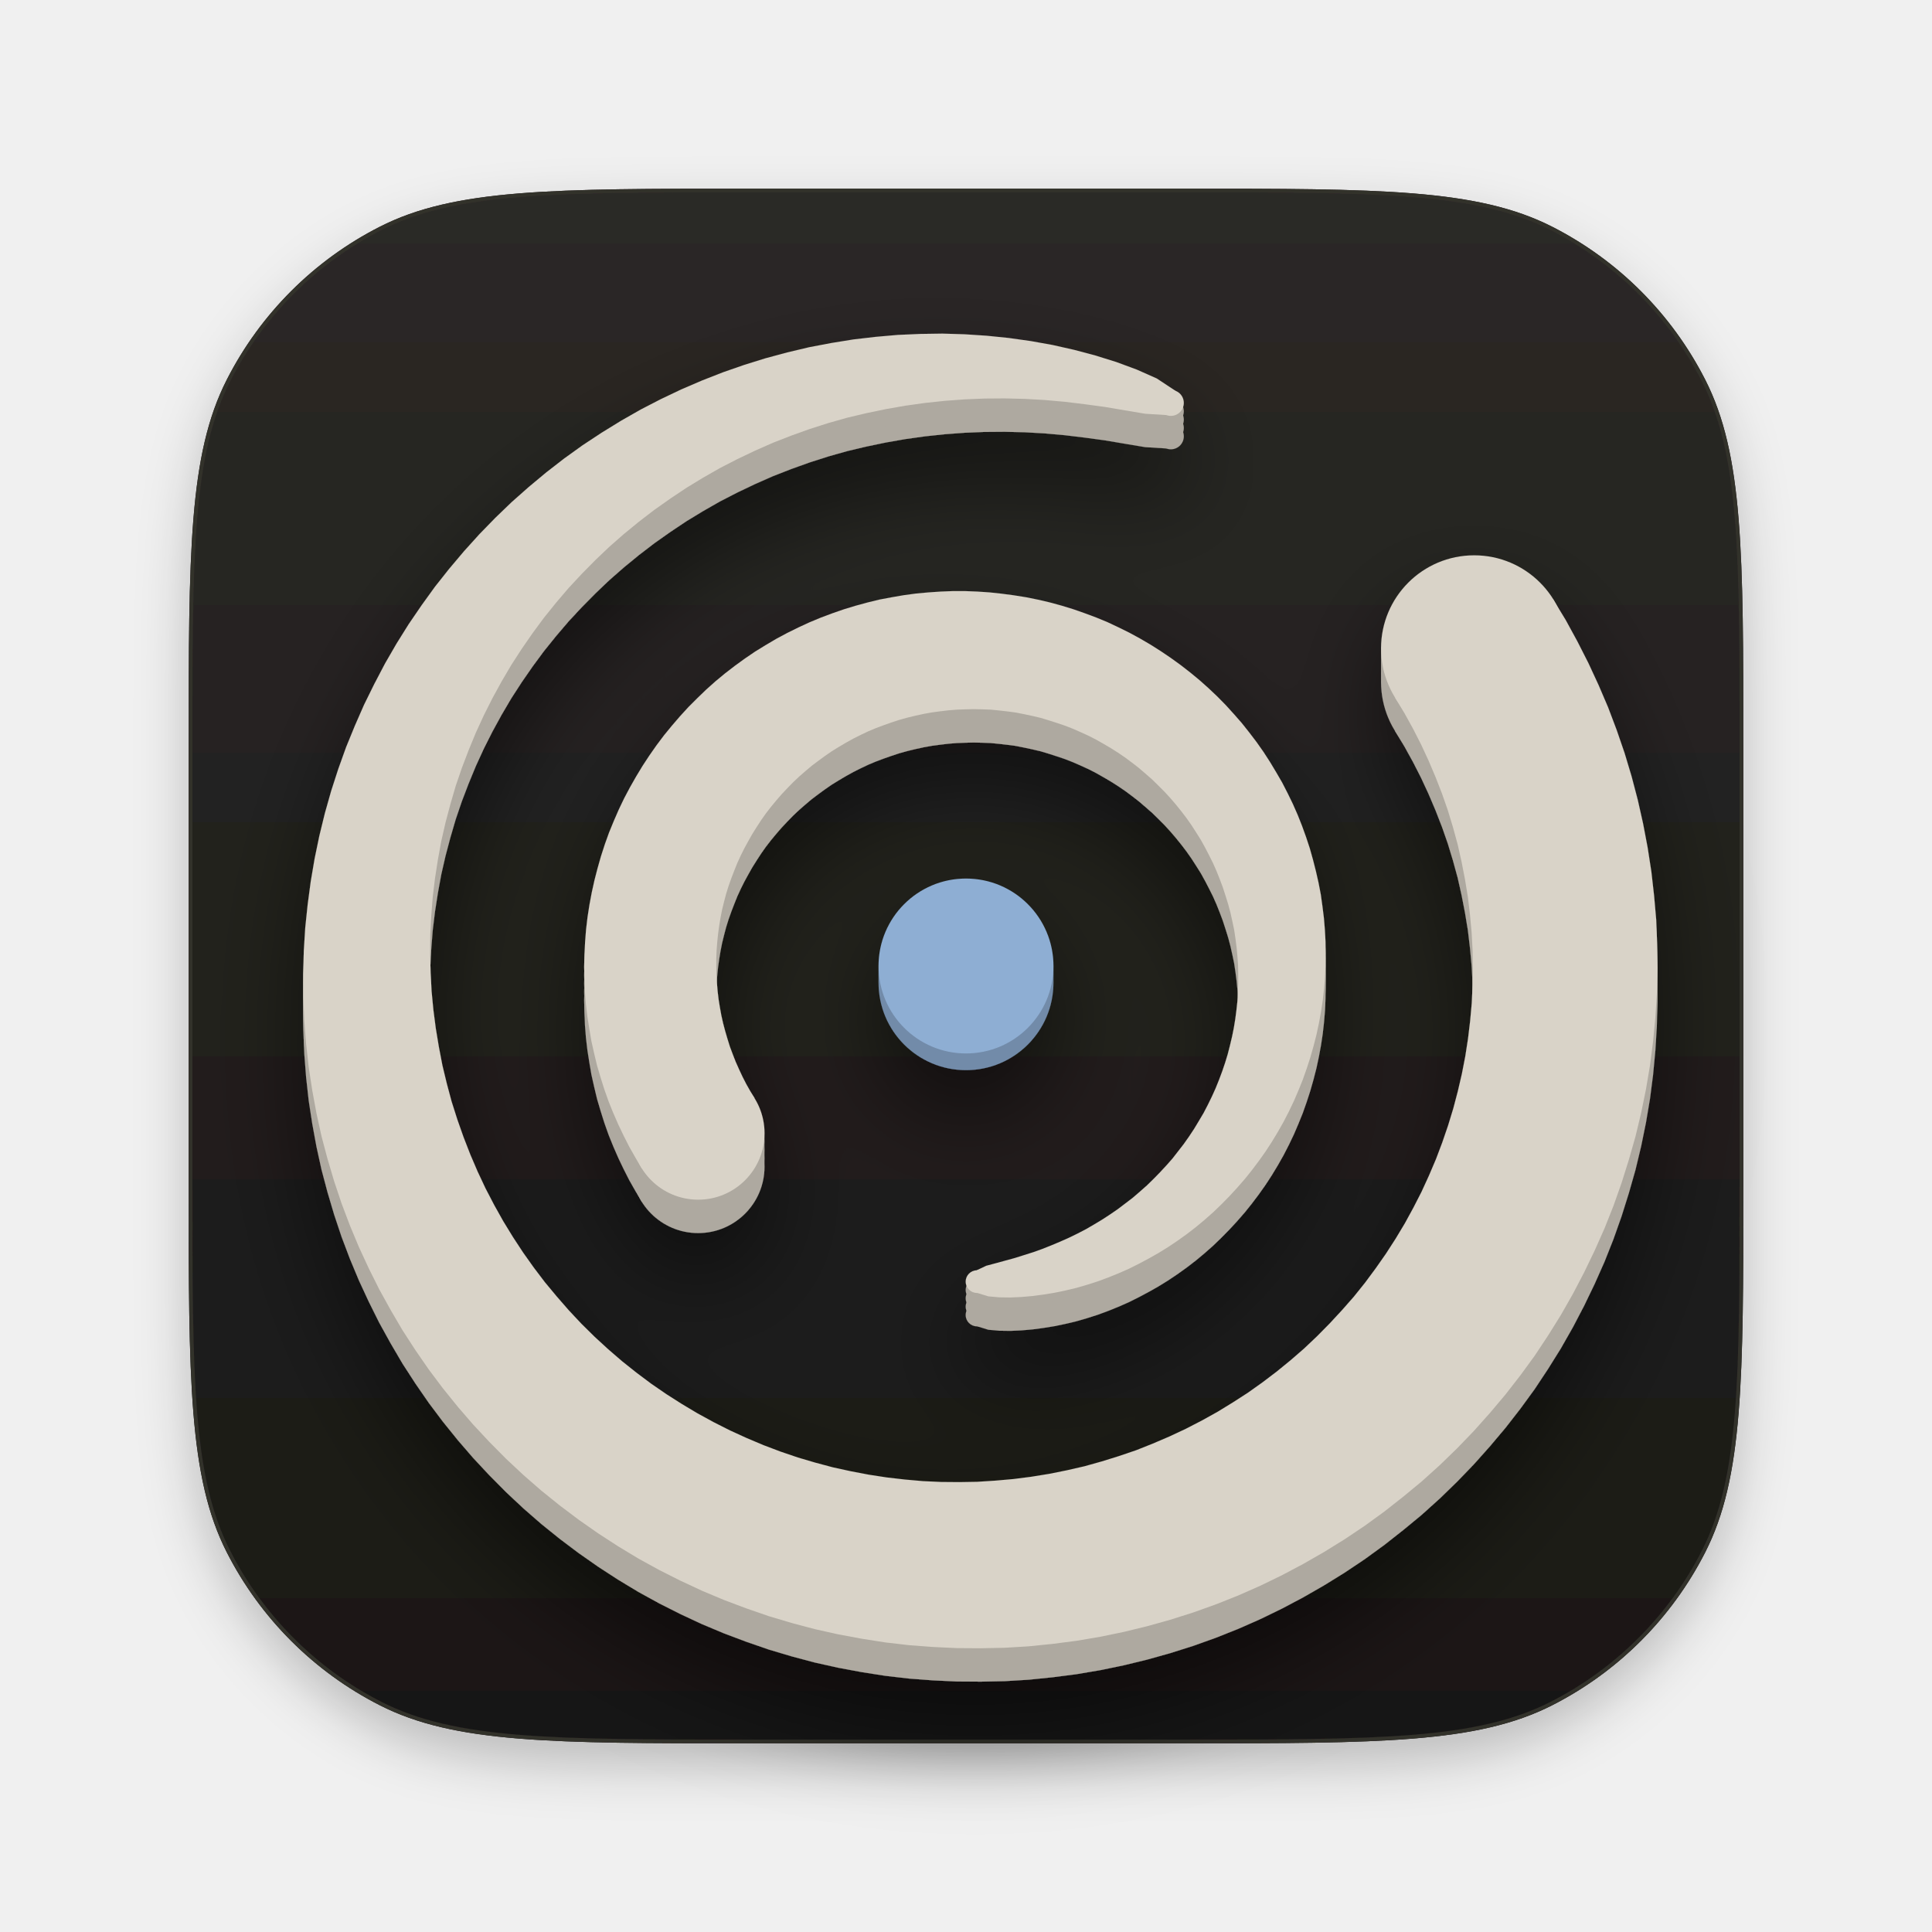
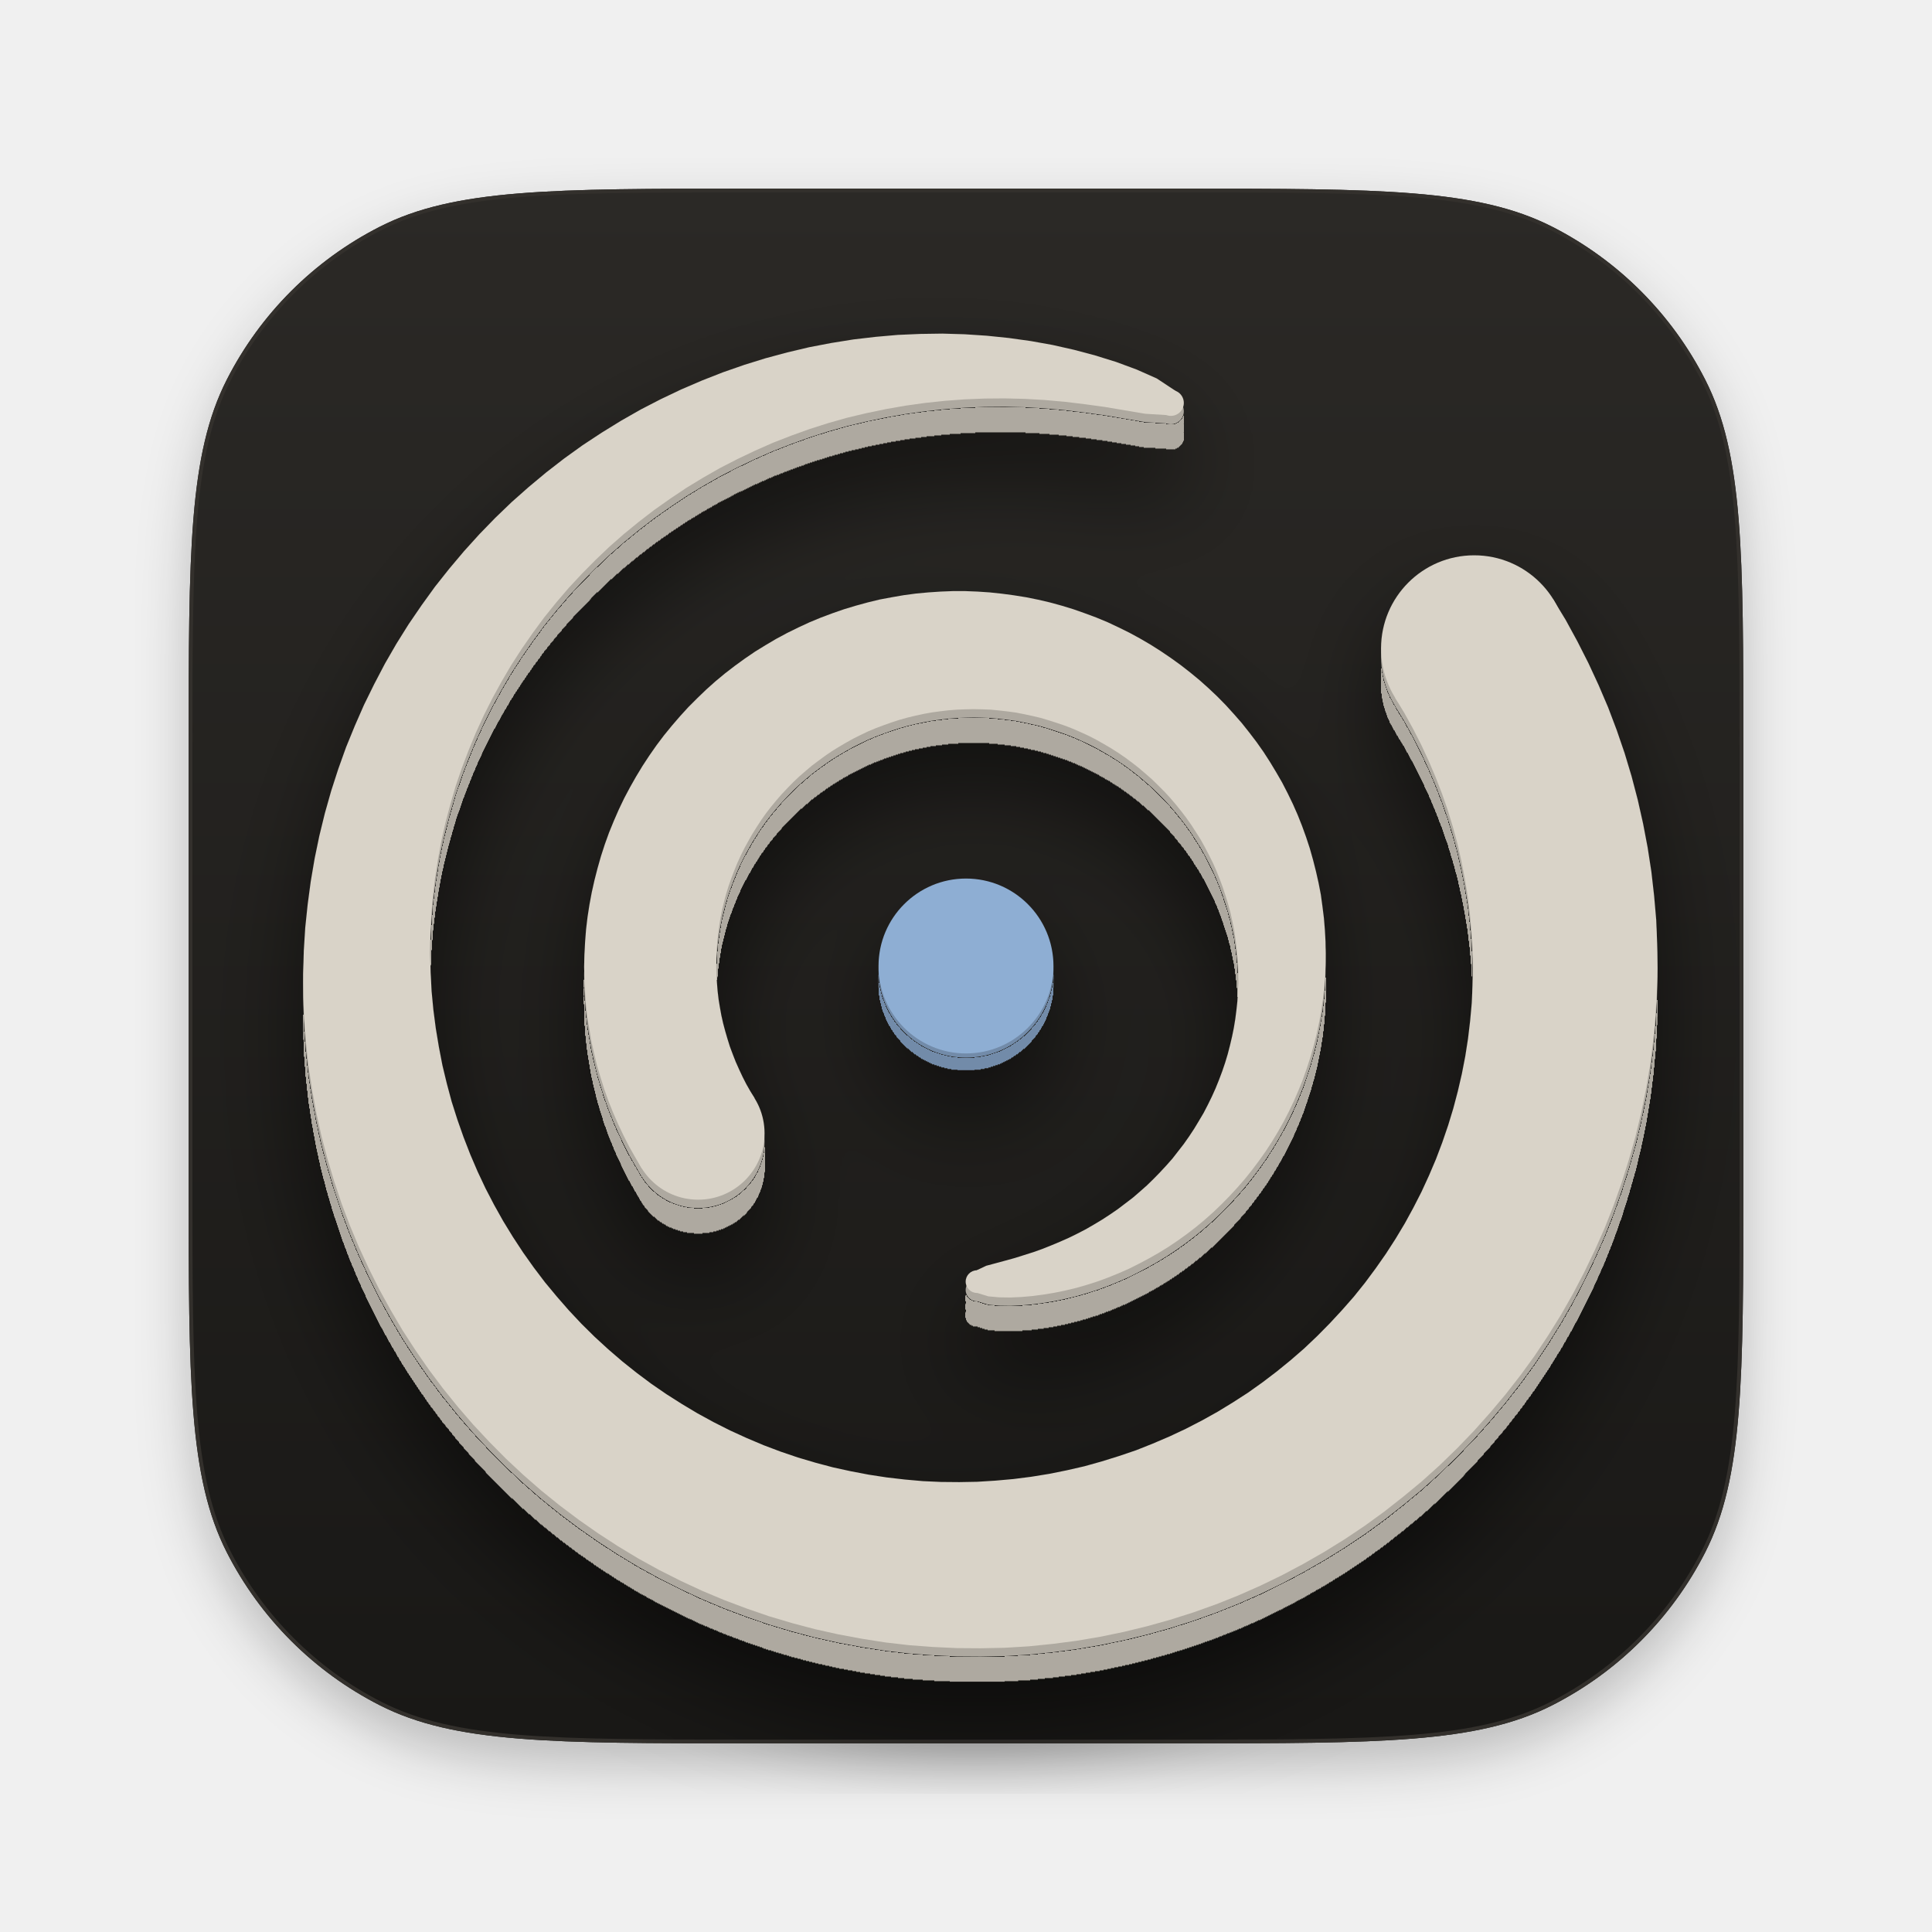
- <svg xmlns="http://www.w3.org/2000/svg" width="1024" height="1024" viewBox="0 0 1024 1024">
+ <svg xmlns="http://www.w3.org/2000/svg" xmlns:xlink="http://www.w3.org/1999/xlink" width="1024" height="1024" viewBox="0 0 1024 1024" fill="none">
+   <g clip-path="url(#clip0_9_2023)">
+     <g filter="url(#filter0_d_9_2023)">
+       <use xlink:href="#stroke0_9_2023" fill="url(#paint0_linear_9_2023)" />
+       <mask id="stroke1_9_2023" fill="white">
+         <use xlink:href="#stroke0_9_2023" />
+       </mask>
+       <path d="M396.64 924H627.36C731.194 924 783.111 924 822.77 903.793C857.655 886.018 886.018 857.655 903.793 822.77C924 783.111 924 731.194 924 627.36V396.64C924 292.806 924 240.889 903.793 201.23C886.018 166.345 857.655 137.982 822.77 120.207C783.111 100 731.194 100 627.36 100H396.64C292.806 100 240.889 100 201.23 120.207C166.345 137.982 137.982 166.345 120.207 201.23C100 240.889 100 292.806 100 396.64V627.36C100 731.194 100 783.111 120.207 822.77C137.982 857.655 166.345 886.018 201.23 903.793C240.889 924 292.806 924 396.64 924Z" stroke-width="4" stroke="#33302C" mask="url(#stroke1_9_2023)" />
+     </g>
+     <g filter="url(#filter1_d_9_2023)">
+       <g filter="url(#filter2_ddd_9_2023)">
+         <path d="M823.146 322.013L829.841 333L836.021 344.33L841.857 355.832L847.265 367.505L852.329 379.35L856.878 391.367L861.084 403.641L864.775 415.915L868.037 428.361L870.869 440.978L873.272 453.596L875.247 466.385L876.706 479.174L877.822 491.963L878.337 504.838L878.508 517.713L878.165 530.588L877.392 543.463L876.191 556.252L874.56 568.956L872.414 581.659L869.839 594.277L866.835 606.808L863.316 619.168L859.453 631.442L855.162 643.545L850.441 655.476L845.205 667.235L839.626 678.822L833.703 690.152L827.352 701.311L820.571 712.212L813.447 722.941L805.893 733.326L797.997 743.455L789.757 753.24L781.259 762.767L772.332 772.037L763.148 780.964L753.621 789.547L743.75 797.701L733.707 805.598L723.322 813.151L712.678 820.276L701.863 826.971L690.791 833.322L679.461 839.331L667.959 844.91L656.286 850.06L644.441 854.781L632.424 859.072L620.236 862.935L607.962 866.368L595.602 869.372L583.156 871.947L570.538 874.093L557.921 875.724L545.303 877.012L532.6 877.784L519.897 878.042L507.193 877.956L494.49 877.355L481.872 876.411L469.255 874.951L456.723 872.977L444.277 870.66L431.917 867.913L419.643 864.651L407.541 861.047L395.61 856.927L383.765 852.463L372.092 847.571L360.676 842.249L349.432 836.584L338.359 830.49L327.544 823.967L316.987 817.1L306.687 809.89L296.644 802.337L286.859 794.44L277.417 786.2L268.233 777.617L259.392 768.69L250.809 759.506L242.655 750.064L234.758 740.279L227.291 730.322L220.167 720.022L213.386 709.551L207.034 698.736L201.026 687.835L195.447 676.677L190.211 665.347L185.404 653.845L181.027 642.257L177.078 630.412L173.559 618.567L170.383 606.551L167.722 594.448L165.491 582.26L163.602 569.986L162.229 557.626L161.285 545.352L160.77 532.992L160.684 520.632L161.027 508.272L161.8 495.997L163.087 483.723L164.718 471.535L166.778 459.432L169.267 447.416L172.186 435.485L175.533 423.64L179.31 411.967L183.43 400.465L188.065 389.135L192.957 377.977L198.365 366.99L204.03 356.175L210.124 345.617L216.562 335.317L223.428 325.275L230.552 315.404L238.106 305.877L245.917 296.607L254.071 287.594L262.482 278.925L271.237 270.513L280.25 262.531L289.52 254.806L299.047 247.424L308.832 240.386L318.875 233.777L329.175 227.425L339.561 221.502L350.204 216.009L361.019 210.859L372.006 206.138L383.164 201.761L394.494 197.812L405.824 194.293L417.326 191.203L428.913 188.457L440.587 186.225L452.346 184.337L464.105 182.963L475.864 181.933L487.709 181.418L499.468 181.247L511.227 181.59L522.987 182.362L534.66 183.564L546.333 185.195L557.835 187.255L569.251 189.83L580.495 192.834L591.567 196.267L602.468 200.302L613.112 205.022L622.982 211.546L618.262 224.421L607.017 223.734L596.288 221.932L585.645 220.129L575.002 218.67L564.358 217.382L553.715 216.438L543.157 215.837L532.514 215.58L521.871 215.666L511.313 216.095L500.842 216.867L490.37 217.983L479.898 219.442L469.598 221.245L459.298 223.391L449.17 225.794L439.127 228.627L429.171 231.802L419.386 235.322L409.687 239.098L400.159 243.304L390.803 247.767L381.619 252.488L372.607 257.638L363.852 262.96L355.268 268.711L346.857 274.633L338.702 280.899L330.72 287.422L322.995 294.203L315.613 301.242L308.403 308.537L301.451 316.005L294.842 323.73L288.404 331.712L282.396 339.867L276.559 348.278L271.066 356.776L265.916 365.531L261.023 374.457L256.474 383.47L252.268 392.654L248.406 402.01L244.801 411.452L241.539 420.979L238.707 430.678L236.132 440.377L233.9 450.162L232.097 460.033L230.552 469.99L229.351 479.947L228.578 489.903L228.063 499.86L227.977 509.817L228.235 519.859L228.75 529.816L229.694 539.687L230.982 549.557L232.612 559.342L234.501 569.127L236.818 578.741L239.393 588.354L242.397 597.796L245.659 607.066L249.264 616.336L253.127 625.348L257.332 634.275L261.882 643.03L266.688 651.613L271.838 660.025L277.246 668.265L282.911 676.247L288.833 684.058L295.099 691.612L301.537 698.993L308.232 706.117L315.184 712.984L322.394 719.593L329.776 725.945L337.415 732.039L345.226 737.876L353.208 743.369L361.448 748.605L369.774 753.583L378.272 758.218L386.941 762.596L395.782 766.63L404.708 770.407L413.807 773.84L422.905 776.93L432.175 779.677L441.531 782.166L450.972 784.226L460.414 786.028L469.942 787.487L479.555 788.603L489.168 789.462L498.782 789.891L508.395 789.977L517.922 789.805L527.536 789.204L537.149 788.346L546.591 787.144L556.118 785.599L565.474 783.711L574.83 781.565L584.014 778.99L593.112 776.157L602.211 773.067L611.052 769.548L619.892 765.772L628.476 761.737L636.973 757.36L645.299 752.725L653.453 747.747L661.436 742.596L669.161 737.103L676.714 731.352L684.096 725.344L691.306 719.078L698.172 712.555L704.867 705.774L711.305 698.822L717.571 691.697L723.493 684.316L729.158 676.677L734.566 668.952L739.716 660.969L744.608 652.815L749.157 644.489L753.449 636.077L757.397 627.494L761.088 618.825L764.436 609.984L767.526 600.972L770.272 591.959L772.676 582.861L774.822 573.591L776.624 564.321L778.083 554.965L779.199 545.609L780.057 536.253L780.487 526.812L780.658 517.37L780.487 507.928L779.972 498.487L779.113 489.131L777.997 479.775L776.452 470.419L774.65 461.149L772.59 451.965L770.101 442.867L767.354 433.854L764.264 425.013L760.831 416.172L757.14 407.503L753.192 399.006L748.9 390.594L744.351 382.354L739.458 374.286L823.146 322.013Z" fill="#AEA9A0" />
+         <path d="M781.345 397.461C808.603 397.461 830.699 375.364 830.699 348.107C830.699 320.849 808.603 298.752 781.345 298.752C754.087 298.752 731.991 320.849 731.991 348.107C731.991 375.364 754.087 397.461 781.345 397.461Z" fill="#AEA9A0" />
+         <path d="M620.579 224.85C624.372 224.85 627.446 221.775 627.446 217.983C627.446 214.191 624.372 211.116 620.579 211.116C616.787 211.116 613.713 214.191 613.713 217.983C613.713 221.775 616.787 224.85 620.579 224.85Z" fill="#AEA9A0" />
+         <path d="M340.248 623.803L336.814 618.052L333.552 612.301L330.548 606.379L327.716 600.456L325.055 594.362L322.566 588.182L320.334 581.916L318.36 575.651L316.472 569.299L314.927 562.861L313.467 556.338L312.352 549.815L311.322 543.291L310.549 536.682L310.034 530.073L309.777 523.464L309.605 516.855L309.777 510.246L310.12 503.636L310.635 497.027L311.408 490.504L312.438 483.895L313.639 477.457L315.098 470.934L316.729 464.582L318.532 458.231L320.592 451.879L322.823 445.699L325.312 439.605L327.973 433.511L330.806 427.588L333.896 421.751L337.158 416.001L340.591 410.336L344.196 404.842L347.972 399.435L351.921 394.199L356.127 389.049L360.418 384.071L364.882 379.178L369.517 374.543L374.238 369.994L379.13 365.616L384.194 361.411L389.43 357.376L394.752 353.514L400.159 349.823L405.738 346.39L411.403 343.042L417.154 339.952L423.077 337.034L428.999 334.287L435.008 331.798L441.188 329.481L447.368 327.335L453.633 325.446L459.899 323.73L466.251 322.185L472.688 320.983L479.126 319.867L485.563 319.009L492.087 318.408L498.524 317.979L505.047 317.721H511.571L518.094 317.979L524.532 318.408L530.969 319.095L537.407 319.953L543.844 320.983L550.196 322.271L556.462 323.73L562.728 325.446L568.908 327.335L575.002 329.481L581.01 331.712L587.018 334.201L592.855 336.948L598.606 339.781L604.271 342.871L609.85 346.132L615.258 349.566L620.579 353.171L625.815 356.947L630.879 360.896L635.772 364.93L640.578 369.221L645.213 373.599L649.677 378.148L653.968 382.869L658.174 387.676L662.122 392.654L665.985 397.718L669.676 402.954L673.109 408.276L676.371 413.683L679.547 419.176L682.465 424.841L685.212 430.506L687.787 436.343L690.104 442.18L692.25 448.102L694.224 454.111L695.941 460.205L697.486 466.299L698.859 472.393L700.061 478.573L700.919 484.839L701.692 491.019L702.207 497.285L702.55 503.551L702.636 509.731L702.55 515.996L702.292 522.262L701.778 528.442L701.091 534.622L700.147 540.802L699.031 546.896L697.743 552.905L696.198 558.913L694.482 564.921L692.593 570.758L690.533 576.595L688.216 582.346L685.812 587.925L683.152 593.504L680.319 598.997L677.315 604.319L674.139 609.555L670.792 614.705L667.272 619.683L663.582 624.576L659.805 629.296L655.771 633.931L651.651 638.395L647.445 642.686L643.068 646.892L638.518 650.926L633.883 654.789L629.077 658.48L624.184 661.999L619.206 665.346L614.056 668.522L608.906 671.441L603.584 674.273L598.263 676.934L592.769 679.337L587.276 681.569L581.697 683.629L576.032 685.431L570.367 687.062L564.616 688.436L558.779 689.637L553.028 690.581L547.192 691.354L541.355 691.869L535.518 692.126L529.682 692.041L523.845 691.526L518.008 689.723L517.665 677.706L522.729 675.303L527.879 673.93L532.943 672.556L537.922 671.183L547.707 668.093L552.513 666.376L557.234 664.488L561.955 662.514L566.59 660.454L571.139 658.222L575.603 655.905L579.894 653.416L584.186 650.841L588.392 648.094L592.512 645.261L600.408 639.253L604.185 635.991L607.876 632.73L611.395 629.296L614.828 625.777L618.176 622.172L621.438 618.481L627.446 610.756L630.278 606.722L632.939 602.688L635.428 598.568L637.918 594.362L640.149 590.071L642.295 585.693L644.269 581.316L646.072 576.852L647.788 572.303L649.333 567.754L650.707 563.205L651.908 558.57L653.024 553.849L653.968 549.214L654.741 544.493L655.342 539.772L655.857 535.051L656.114 530.331L656.286 525.61V520.803L656.2 516.082L655.857 511.361L655.428 506.726L654.827 502.006L654.14 497.371L653.196 492.821L652.166 488.186L650.964 483.723L649.591 479.26L648.132 474.796L646.501 470.419L644.784 466.127L642.896 461.836L640.836 457.716L638.69 453.596L636.458 449.561L633.969 445.613L631.48 441.751L628.819 437.974L626.073 434.369L623.154 430.764L620.15 427.245L617.06 423.897L613.798 420.636L610.537 417.46L607.103 414.456L603.584 411.451L600.065 408.705L596.374 405.958L592.598 403.383L588.821 400.98L584.872 398.662L580.924 396.431L576.89 394.371L572.77 392.482L568.65 390.68L564.444 389.049L560.153 387.59L555.861 386.216L551.569 384.929L547.192 383.899L542.814 382.955L538.437 382.096L533.973 381.496L529.51 380.981L525.047 380.551L520.583 380.38L516.12 380.294L511.743 380.38L507.279 380.551L502.816 380.895L498.438 381.41L493.975 382.011L489.683 382.783L485.306 383.727L481.014 384.757L476.723 385.959L472.517 387.332L468.397 388.791L464.277 390.336L460.157 392.053L456.208 393.941L452.26 395.916L448.398 398.061L444.621 400.293L440.844 402.611L437.239 405.1L433.72 407.675L430.201 410.336L426.853 413.168L423.592 416.001L420.416 419.005L417.326 422.181L414.322 425.356L411.489 428.618L408.657 432.051L405.996 435.485L403.507 439.004L401.103 442.695L398.786 446.386L396.64 450.162L394.58 453.939L392.606 457.887L390.803 461.836L389.172 465.87L387.627 469.904L386.168 474.024L384.881 478.144L383.765 482.35L382.735 486.556L381.877 490.847L381.19 495.139L380.589 499.431L380.16 503.722L379.817 508.014L379.645 512.391V516.683L379.731 521.061L379.988 525.352L380.332 529.644L380.847 534.021L381.533 538.227L382.306 542.519L383.25 546.725L384.366 550.931L385.568 555.051L386.855 559.171L388.4 563.291L389.945 567.239L391.748 571.273L393.55 575.136L395.524 578.998L397.67 582.775L399.902 586.466L340.248 623.803Z" fill="#AEA9A0" />
+         <path d="M370.032 640.283C389.468 640.283 405.223 624.527 405.223 605.092C405.223 585.656 389.468 569.9 370.032 569.9C350.596 569.9 334.84 585.656 334.84 605.092C334.84 624.527 350.596 640.283 370.032 640.283Z" fill="#AEA9A0" />
+         <path d="M517.837 689.723C521.155 689.723 523.845 687.033 523.845 683.715C523.845 680.397 521.155 677.707 517.837 677.707C514.519 677.707 511.828 680.397 511.828 683.715C511.828 687.033 514.519 689.723 517.837 689.723Z" fill="#AEA9A0" />
+       </g>
+       <g filter="url(#filter3_ddd_9_2023)">
+         <path d="M512 560.563C537.599 560.563 558.35 539.811 558.35 514.213C558.35 488.615 537.599 467.863 512 467.863C486.402 467.863 465.65 488.615 465.65 514.213C465.65 539.811 486.402 560.563 512 560.563Z" fill="#728BA9" />
+       </g>
+       <path d="M823.146 317.587L829.841 328.574L836.021 339.904L841.857 351.406L847.265 363.079L852.329 374.924L856.878 386.941L861.084 399.215L864.775 411.489L868.037 423.935L870.869 436.552L873.272 449.17L875.247 461.959L876.706 474.748L877.822 487.537L878.337 500.412L878.508 513.287L878.165 526.162L877.392 539.037L876.191 551.827L874.56 564.53L872.414 577.233L869.839 589.851L866.835 602.382L863.316 614.742L859.453 627.017L855.162 639.119L850.441 651.05L845.205 662.809L839.626 674.397L833.703 685.727L827.352 696.885L820.571 707.786L813.447 718.515L805.893 728.901L797.997 739.029L789.757 748.814L781.259 758.342L772.332 767.612L763.148 776.538L753.621 785.122L743.75 793.276L733.707 801.172L723.322 808.726L712.678 815.85L701.863 822.545L690.791 828.897L679.461 834.905L667.959 840.484L656.286 845.634L644.441 850.355L632.424 854.647L620.236 858.509L607.962 861.942L595.602 864.947L583.156 867.522L570.538 869.667L557.921 871.298L545.303 872.586L532.6 873.358L519.897 873.616L507.193 873.53L494.49 872.929L481.872 871.985L469.255 870.526L456.723 868.552L444.277 866.234L431.917 863.487L419.643 860.226L407.541 856.621L395.61 852.501L383.765 848.037L372.092 843.145L360.676 837.823L349.432 832.158L338.359 826.064L327.544 819.541L316.987 812.674L306.687 805.464L296.644 797.911L286.859 790.014L277.417 781.774L268.233 773.191L259.392 764.264L250.809 755.08L242.655 745.638L234.758 735.853L227.291 725.897L220.167 715.597L213.386 705.125L207.034 694.31L201.026 683.409L195.447 672.251L190.211 660.921L185.404 649.419L181.027 637.832L177.078 625.987L173.559 614.142L170.383 602.125L167.722 590.022L165.491 577.834L163.602 565.56L162.229 553.2L161.285 540.926L160.77 528.566L160.684 516.206L161.027 503.846L161.8 491.572L163.087 479.297L164.718 467.109L166.778 455.007L169.267 442.99L172.186 431.059L175.533 419.214L179.31 407.541L183.43 396.039L188.065 384.709L192.957 373.551L198.365 362.564L204.03 351.749L210.124 341.192L216.562 330.892L223.428 320.849L230.552 310.978L238.106 301.451L245.917 292.181L254.071 283.168L262.482 274.499L271.237 266.087L280.25 258.105L289.52 250.38L299.047 242.998L308.832 235.96L318.875 229.351L329.175 222.999L339.561 217.077L350.204 211.583L361.019 206.433L372.006 201.712L383.164 197.335L394.494 193.387L405.824 189.867L417.326 186.777L428.913 184.031L440.587 181.799L452.346 179.911L464.105 178.537L475.864 177.507L487.709 176.992L499.468 176.821L511.227 177.164L522.987 177.937L534.66 179.138L546.333 180.769L557.835 182.829L569.251 185.404L580.495 188.408L591.567 191.842L602.468 195.876L613.112 200.597L622.982 207.12L618.262 219.995L607.017 219.308L596.288 217.506L585.645 215.703L575.002 214.244L564.358 212.957L553.715 212.012L543.157 211.412L532.514 211.154L521.871 211.24L511.313 211.669L500.842 212.442L490.37 213.557L479.898 215.017L469.598 216.819L459.298 218.965L449.17 221.368L439.127 224.201L429.171 227.377L419.386 230.896L409.687 234.672L400.159 238.878L390.803 243.342L381.619 248.062L372.607 253.212L363.852 258.534L355.268 264.285L346.857 270.207L338.702 276.473L330.72 282.997L322.995 289.777L315.613 296.816L308.403 304.112L301.451 311.579L294.842 319.304L288.404 327.287L282.396 335.441L276.559 343.852L271.066 352.35L265.916 361.105L261.023 370.032L256.474 379.044L252.268 388.228L248.406 397.584L244.801 407.026L241.539 416.553L238.707 426.252L236.132 435.952L233.9 445.737L232.097 455.607L230.552 465.564L229.351 475.521L228.578 485.477L228.063 495.434L227.977 505.391L228.235 515.433L228.75 525.39L229.694 535.261L230.982 545.132L232.612 554.917L234.501 564.702L236.818 574.315L239.393 583.928L242.397 593.37L245.659 602.64L249.264 611.91L253.127 620.922L257.332 629.849L261.882 638.604L266.688 647.187L271.838 655.599L277.246 663.839L282.911 671.822L288.833 679.632L295.099 687.186L301.537 694.567L308.232 701.692L315.184 708.558L322.394 715.167L329.776 721.519L337.415 727.613L345.226 733.45L353.208 738.943L361.448 744.179L369.774 749.157L378.272 753.792L386.941 758.17L395.782 762.204L404.708 765.981L413.807 769.414L422.905 772.504L432.175 775.251L441.531 777.74L450.972 779.8L460.414 781.602L469.942 783.062L479.555 784.177L489.168 785.036L498.782 785.465L508.395 785.551L517.922 785.379L527.536 784.778L537.149 783.92L546.591 782.718L556.118 781.173L565.474 779.285L574.83 777.139L584.014 774.564L593.112 771.732L602.211 768.642L611.052 765.122L619.892 761.346L628.476 757.312L636.973 752.934L645.299 748.299L653.453 743.321L661.436 738.171L669.161 732.677L676.714 726.927L684.096 720.918L691.306 714.652L698.172 708.129L704.867 701.348L711.305 694.396L717.571 687.272L723.493 679.89L729.158 672.251L734.566 664.526L739.716 656.543L744.608 648.389L749.157 640.063L753.449 631.652L757.397 623.068L761.088 614.399L764.436 605.558L767.526 596.546L770.272 587.533L772.676 578.435L774.822 569.165L776.624 559.895L778.083 550.539L779.199 541.183L780.057 531.827L780.487 522.386L780.658 512.944L780.487 503.502L779.972 494.061L779.113 484.705L777.997 475.349L776.452 465.993L774.65 456.723L772.59 447.539L770.101 438.441L767.354 429.428L764.264 420.587L760.831 411.747L757.14 403.077L753.192 394.58L748.9 386.168L744.351 377.928L739.458 369.86L823.146 317.587Z" fill="#D9D3C8" />
+       <path d="M781.345 393.035C808.603 393.035 830.699 370.938 830.699 343.681C830.699 316.423 808.603 294.327 781.345 294.327C754.087 294.327 731.991 316.423 731.991 343.681C731.991 370.938 754.087 393.035 781.345 393.035Z" fill="#D9D3C8" />
+       <path d="M620.579 220.424C624.372 220.424 627.446 217.35 627.446 213.557C627.446 209.765 624.372 206.691 620.579 206.691C616.787 206.691 613.713 209.765 613.713 213.557C613.713 217.35 616.787 220.424 620.579 220.424Z" fill="#D9D3C8" />
+       <path d="M340.248 619.377L336.814 613.626L333.552 607.876L330.548 601.953L327.716 596.031L325.055 589.936L322.566 583.757L320.334 577.491L318.36 571.225L316.472 564.873L314.927 558.436L313.467 551.912L312.352 545.389L311.322 538.866L310.549 532.257L310.034 525.647L309.777 519.038L309.605 512.429L309.777 505.82L310.12 499.211L310.635 492.602L311.408 486.078L312.437 479.469L313.639 473.031L315.098 466.508L316.729 460.156L318.532 453.805L320.592 447.453L322.823 441.273L325.312 435.179L327.973 429.085L330.806 423.162L333.896 417.326L337.158 411.575L340.591 405.91L344.196 400.416L347.972 395.009L351.921 389.773L356.127 384.623L360.418 379.645L364.882 374.752L369.517 370.117L374.238 365.568L379.13 361.191L384.194 356.985L389.43 352.951L394.752 349.088L400.159 345.397L405.738 341.964L411.403 338.616L417.154 335.526L423.077 332.608L428.999 329.861L435.007 327.372L441.188 325.055L447.368 322.909L453.633 321.021L459.899 319.304L466.251 317.759L472.688 316.557L479.126 315.441L485.563 314.583L492.087 313.982L498.524 313.553L505.048 313.296H511.571L518.094 313.553L524.532 313.982L530.969 314.669L537.407 315.527L543.844 316.557L550.196 317.845L556.462 319.304L562.728 321.021L568.908 322.909L575.002 325.055L581.01 327.286L587.018 329.776L592.855 332.522L598.606 335.355L604.271 338.445L609.85 341.706L615.258 345.14L620.579 348.745L625.815 352.521L630.879 356.47L635.772 360.504L640.578 364.796L645.213 369.173L649.677 373.722L653.968 378.443L658.174 383.25L662.122 388.228L665.985 393.292L669.676 398.528L673.109 403.85L676.371 409.257L679.547 414.751L682.465 420.416L685.212 426.081L687.787 431.917L690.104 437.754L692.25 443.676L694.224 449.685L695.941 455.779L697.486 461.873L698.859 467.967L700.061 474.147L700.919 480.413L701.692 486.593L702.207 492.859L702.55 499.125L702.636 505.305L702.55 511.571L702.293 517.837L701.778 524.017L701.091 530.196L700.147 536.376L699.031 542.471L697.743 548.479L696.198 554.487L694.482 560.496L692.593 566.332L690.533 572.169L688.216 577.92L685.813 583.499L683.152 589.078L680.319 594.572L677.315 599.893L674.139 605.129L670.792 610.279L667.272 615.257L663.582 620.15L659.805 624.871L655.771 629.506L651.651 633.969L647.445 638.261L643.068 642.466L638.518 646.501L633.883 650.363L629.077 654.054L624.184 657.573L619.206 660.921L614.056 664.096L608.906 667.015L603.584 669.847L598.263 672.508L592.769 674.912L587.276 677.143L581.697 679.203L576.032 681.006L570.367 682.636L564.616 684.01L558.779 685.211L553.028 686.156L547.192 686.928L541.355 687.443L535.518 687.701L529.682 687.615L523.845 687.1L518.008 685.297L517.665 673.281L522.729 670.877L527.879 669.504L532.943 668.131L537.922 666.757L542.814 665.212L547.707 663.667L552.513 661.951L557.234 660.062L561.955 658.088L566.59 656.028L571.139 653.796L575.603 651.479L579.894 648.99L584.186 646.415L588.392 643.668L592.512 640.836L596.46 637.832L600.408 634.827L604.185 631.566L607.876 628.304L611.395 624.871L614.828 621.351L618.176 617.746L621.438 614.056L624.442 610.193L627.446 606.331L630.278 602.296L632.939 598.262L635.428 594.142L637.918 589.936L640.149 585.645L642.295 581.267L644.269 576.89L646.072 572.427L647.788 567.877L649.333 563.328L650.707 558.779L651.908 554.144L653.024 549.423L653.968 544.788L654.741 540.067L655.342 535.346L655.857 530.626L656.114 525.905L656.286 521.184V516.377L656.2 511.656L655.857 506.936L655.428 502.301L654.827 497.58L654.14 492.945L653.196 488.396L652.166 483.761L650.964 479.297L649.591 474.834L648.132 470.371L646.501 465.993L644.784 461.701L642.896 457.41L640.836 453.29L638.69 449.17L636.458 445.136L633.969 441.187L631.48 437.325L628.819 433.548L626.073 429.943L623.154 426.338L620.15 422.819L617.06 419.472L613.798 416.21L610.537 413.034L607.103 410.03L603.584 407.026L600.065 404.279L596.374 401.532L592.598 398.957L588.821 396.554L584.872 394.236L580.924 392.005L576.89 389.945L572.77 388.057L568.65 386.254L564.444 384.623L560.153 383.164L555.861 381.791L551.569 380.503L547.192 379.473L542.814 378.529L538.437 377.671L533.973 377.07L529.51 376.555L525.047 376.126L520.583 375.954L516.12 375.868L511.743 375.954L507.279 376.126L502.816 376.469L498.438 376.984L493.975 377.585L489.683 378.357L485.306 379.302L481.014 380.331L476.723 381.533L472.517 382.906L468.397 384.366L464.277 385.911L460.157 387.627L456.208 389.516L452.26 391.49L448.398 393.636L444.621 395.867L440.844 398.185L437.239 400.674L433.72 403.249L430.201 405.91L426.853 408.742L423.592 411.575L420.416 414.579L417.326 417.755L414.322 420.931L411.489 424.192L408.657 427.626L405.996 431.059L403.507 434.578L401.103 438.269L398.786 441.96L396.64 445.736L394.58 449.513L392.606 453.462L390.803 457.41L389.172 461.444L387.627 465.478L386.168 469.598L384.881 473.718L383.765 477.924L382.735 482.13L381.877 486.421L381.19 490.713L380.589 495.005L380.16 499.296L379.817 503.588L379.645 507.966V512.257L379.731 516.635L379.988 520.926L380.332 525.218L380.847 529.596L381.533 533.801L382.306 538.093L383.25 542.299L384.366 546.505L385.568 550.625L386.855 554.745L388.4 558.865L389.945 562.813L391.748 566.847L393.55 570.71L395.524 574.572L397.67 578.349L399.902 582.04L340.248 619.377Z" fill="#D9D3C8" />
+       <path d="M370.032 635.857C389.468 635.857 405.223 620.102 405.223 600.666C405.223 581.23 389.468 565.474 370.032 565.474C350.596 565.474 334.84 581.23 334.84 600.666C334.84 620.102 350.596 635.857 370.032 635.857Z" fill="#D9D3C8" />
+       <path d="M517.837 685.298C521.155 685.298 523.845 682.608 523.845 679.289C523.845 675.971 521.155 673.281 517.837 673.281C514.519 673.281 511.828 675.971 511.828 679.289C511.828 682.608 514.519 685.298 517.837 685.298Z" fill="#D9D3C8" />
+       <path d="M512 558.35C537.599 558.35 558.35 537.599 558.35 512C558.35 486.402 537.599 465.65 512 465.65C486.402 465.65 465.65 486.402 465.65 512C465.65 537.599 486.402 558.35 512 558.35Z" fill="#8EAED3" />
+     </g>
+   </g>
  <defs>
-     <linearGradient id="tile-fill" x1="0" y1="0" x2="0" y2="1">
-       <stop offset="0" stop-color="#2b2926" />
+     <filter id="filter0_d_9_2023" x="72" y="84" width="880" height="880" filterUnits="userSpaceOnUse" color-interpolation-filters="sRGB">
+       <feFlood flood-opacity="0" result="BackgroundImageFix" />
+       <feColorMatrix in="SourceAlpha" type="matrix" values="0 0 0 0 0 0 0 0 0 0 0 0 0 0 0 0 0 0 127 0" result="hardAlpha" />
+       <feOffset dy="12" />
+       <feGaussianBlur stdDeviation="14" />
+       <feColorMatrix type="matrix" values="0 0 0 0 0 0 0 0 0 0 0 0 0 0 0 0 0 0 0.22 0" />
+       <feBlend mode="normal" in2="BackgroundImageFix" result="effect1_dropShadow_9_2023" />
+       <feBlend mode="normal" in="SourceGraphic" in2="effect1_dropShadow_9_2023" result="shape" />
+     </filter>
+     <filter id="filter1_d_9_2023" x="112.403" y="152.68" width="814.387" height="797.783" filterUnits="userSpaceOnUse" color-interpolation-filters="sRGB">
+       <feFlood flood-opacity="0" result="BackgroundImageFix" />
+       <feColorMatrix in="SourceAlpha" type="matrix" values="0 0 0 0 0 0 0 0 0 0 0 0 0 0 0 0 0 0 127 0" result="hardAlpha" />
+       <feOffset dy="24.141" />
+       <feGaussianBlur stdDeviation="24.141" />
+       <feComposite in2="hardAlpha" operator="out" />
+       <feColorMatrix type="matrix" values="0 0 0 0 0 0 0 0 0 0 0 0 0 0 0 0 0 0 0.5 0" />
+       <feBlend mode="normal" in2="BackgroundImageFix" result="effect1_dropShadow_9_2023" />
+       <feBlend mode="normal" in="SourceGraphic" in2="effect1_dropShadow_9_2023" result="shape" />
+     </filter>
+     <filter id="filter2_ddd_9_2023" x="160.684" y="181.247" width="717.824" height="710.072" filterUnits="userSpaceOnUse" color-interpolation-filters="sRGB">
+       <feFlood flood-opacity="0" result="BackgroundImageFix" />
+       <feColorMatrix in="SourceAlpha" type="matrix" values="0 0 0 0 0 0 0 0 0 0 0 0 0 0 0 0 0 0 127 0" result="hardAlpha" />
+       <feOffset dy="4.426" />
+       <feComposite in2="hardAlpha" operator="out" />
+       <feColorMatrix type="matrix" values="0 0 0 0 0.682 0 0 0 0 0.663 0 0 0 0 0.627 0 0 0 1 0" />
+       <feBlend mode="normal" in2="BackgroundImageFix" result="effect1_dropShadow_9_2023" />
+       <feColorMatrix in="SourceAlpha" type="matrix" values="0 0 0 0 0 0 0 0 0 0 0 0 0 0 0 0 0 0 127 0" result="hardAlpha" />
+       <feOffset dy="8.852" />
+       <feComposite in2="hardAlpha" operator="out" />
+       <feColorMatrix type="matrix" values="0 0 0 0 0.682 0 0 0 0 0.663 0 0 0 0 0.627 0 0 0 1 0" />
+       <feBlend mode="normal" in2="effect1_dropShadow_9_2023" result="effect2_dropShadow_9_2023" />
+       <feColorMatrix in="SourceAlpha" type="matrix" values="0 0 0 0 0 0 0 0 0 0 0 0 0 0 0 0 0 0 127 0" result="hardAlpha" />
+       <feOffset dy="13.277" />
+       <feComposite in2="hardAlpha" operator="out" />
+       <feColorMatrix type="matrix" values="0 0 0 0 0.682 0 0 0 0 0.663 0 0 0 0 0.627 0 0 0 1 0" />
+       <feBlend mode="normal" in2="effect2_dropShadow_9_2023" result="effect3_dropShadow_9_2023" />
+       <feBlend mode="normal" in="SourceGraphic" in2="effect3_dropShadow_9_2023" result="shape" />
+     </filter>
+     <filter id="filter3_ddd_9_2023" x="465.65" y="467.863" width="92.7" height="99.339" filterUnits="userSpaceOnUse" color-interpolation-filters="sRGB">
+       <feFlood flood-opacity="0" result="BackgroundImageFix" />
+       <feColorMatrix in="SourceAlpha" type="matrix" values="0 0 0 0 0 0 0 0 0 0 0 0 0 0 0 0 0 0 127 0" result="hardAlpha" />
+       <feOffset dy="2.213" />
+       <feComposite in2="hardAlpha" operator="out" />
+       <feColorMatrix type="matrix" values="0 0 0 0 0.447 0 0 0 0 0.545 0 0 0 0 0.663 0 0 0 1 0" />
+       <feBlend mode="normal" in2="BackgroundImageFix" result="effect1_dropShadow_9_2023" />
+       <feColorMatrix in="SourceAlpha" type="matrix" values="0 0 0 0 0 0 0 0 0 0 0 0 0 0 0 0 0 0 127 0" result="hardAlpha" />
+       <feOffset dy="4.426" />
+       <feComposite in2="hardAlpha" operator="out" />
+       <feColorMatrix type="matrix" values="0 0 0 0 0.447 0 0 0 0 0.545 0 0 0 0 0.663 0 0 0 1 0" />
+       <feBlend mode="normal" in2="effect1_dropShadow_9_2023" result="effect2_dropShadow_9_2023" />
+       <feColorMatrix in="SourceAlpha" type="matrix" values="0 0 0 0 0 0 0 0 0 0 0 0 0 0 0 0 0 0 127 0" result="hardAlpha" />
+       <feOffset dy="6.639" />
+       <feComposite in2="hardAlpha" operator="out" />
+       <feColorMatrix type="matrix" values="0 0 0 0 0.447 0 0 0 0 0.545 0 0 0 0 0.663 0 0 0 1 0" />
+       <feBlend mode="normal" in2="effect2_dropShadow_9_2023" result="effect3_dropShadow_9_2023" />
+       <feBlend mode="normal" in="SourceGraphic" in2="effect3_dropShadow_9_2023" result="shape" />
+     </filter>
+     <linearGradient id="paint0_linear_9_2023" x1="512" y1="100" x2="512" y2="924" gradientUnits="userSpaceOnUse">
+       <stop stop-color="#2B2926" />
      <stop offset="1" stop-color="#191816" />
    </linearGradient>
-     <path id="tile" d="M0 296.64 C0 192.806 0 140.889 20.207 101.23 C37.982 66.345 66.345 37.982 101.23 20.207 C140.889 0 192.806 0 296.64 0 L527.36 0 C631.194 0 683.111 0 722.77 20.207 C757.655 37.982 786.018 66.345 803.793 101.23 C824 140.889 824 192.806 824 296.64 L824 527.36 C824 631.194 824 683.111 803.793 722.77 C786.018 757.655 757.655 786.018 722.77 803.793 C683.111 824 631.194 824 527.36 824 L296.64 824 C192.806 824 140.889 824 101.23 803.793 C66.345 786.018 37.982 757.655 20.207 722.77 C0 683.111 0 631.194 0 527.36 L0 296.64 Z" />
-     <clipPath id="tile-clip">
-       <use href="#tile" />
+     <clipPath id="clip0_9_2023">
+       <rect width="1024" height="1024" fill="white" />
    </clipPath>
-     <filter id="tile-shadow" x="-10%" y="-10%" width="120%" height="125%">
-       <feDropShadow dx="0" dy="12" stdDeviation="14" flood-color="#000" flood-opacity="0.22" />
-     </filter>
-     <filter id="glyph-shadow" x="-20%" y="-20%" width="140%" height="150%">
-       <feDropShadow dx="0" dy="1.5" stdDeviation="1.5" flood-color="#000" flood-opacity="0.5" />
-     </filter>
-     <g id="ring">
-       <path d="M51.333 19.92L51.749 20.603L52.133 21.307L52.496 22.021L52.832 22.747L53.147 23.483L53.429 24.229L53.691 24.992L53.92 25.755L54.123 26.528L54.299 27.312L54.448 28.096L54.571 28.891L54.661 29.685L54.731 30.48L54.763 31.28L54.773 32.08L54.752 32.88L54.704 33.68L54.629 34.475L54.528 35.264L54.395 36.053L54.235 36.837L54.048 37.616L53.829 38.384L53.589 39.147L53.323 39.899L53.029 40.64L52.704 41.371L52.357 42.091L51.989 42.795L51.595 43.488L51.173 44.165L50.731 44.832L50.261 45.477L49.771 46.107L49.259 46.715L48.731 47.307L48.176 47.883L47.605 48.437L47.013 48.971L46.4 49.477L45.776 49.968L45.131 50.437L44.469 50.88L43.797 51.296L43.109 51.691L42.405 52.064L41.691 52.411L40.965 52.731L40.229 53.024L39.483 53.291L38.725 53.531L37.963 53.744L37.195 53.931L36.421 54.091L35.637 54.224L34.853 54.325L34.069 54.405L33.28 54.453L32.491 54.469L31.701 54.464L30.912 54.427L30.128 54.368L29.344 54.277L28.565 54.155L27.792 54.011L27.024 53.84L26.261 53.637L25.509 53.413L24.768 53.157L24.032 52.88L23.307 52.576L22.597 52.245L21.899 51.893L21.211 51.515L20.539 51.109L19.883 50.683L19.243 50.235L18.619 49.765L18.011 49.275L17.424 48.763L16.853 48.229L16.304 47.675L15.771 47.104L15.264 46.517L14.773 45.909L14.309 45.291L13.867 44.651L13.445 44L13.051 43.328L12.677 42.651L12.331 41.957L12.005 41.253L11.707 40.539L11.435 39.819L11.189 39.083L10.971 38.347L10.773 37.6L10.608 36.848L10.469 36.091L10.352 35.328L10.267 34.56L10.208 33.797L10.176 33.029L10.171 32.261L10.192 31.493L10.24 30.731L10.32 29.968L10.421 29.211L10.549 28.459L10.704 27.712L10.885 26.971L11.093 26.235L11.328 25.509L11.584 24.795L11.872 24.091L12.176 23.397L12.512 22.715L12.864 22.043L13.243 21.387L13.643 20.747L14.069 20.123L14.512 19.509L14.981 18.917L15.467 18.341L15.973 17.781L16.496 17.243L17.04 16.72L17.6 16.224L18.176 15.744L18.768 15.285L19.376 14.848L20 14.437L20.64 14.043L21.285 13.675L21.947 13.333L22.619 13.013L23.301 12.72L23.995 12.448L24.699 12.203L25.403 11.984L26.117 11.792L26.837 11.621L27.563 11.483L28.293 11.365L29.024 11.28L29.755 11.216L30.491 11.184L31.221 11.173L31.952 11.195L32.683 11.243L33.408 11.317L34.133 11.419L34.848 11.547L35.557 11.707L36.256 11.893L36.944 12.107L37.621 12.357L38.283 12.651L38.896 13.056L38.603 13.856L37.904 13.813L37.237 13.701L36.576 13.589L35.915 13.499L35.253 13.419L34.592 13.36L33.936 13.323L33.275 13.307L32.613 13.312L31.957 13.339L31.307 13.387L30.656 13.456L30.005 13.547L29.365 13.659L28.725 13.792L28.096 13.941L27.472 14.117L26.853 14.315L26.245 14.533L25.643 14.768L25.051 15.029L24.469 15.307L23.899 15.6L23.339 15.92L22.795 16.251L22.261 16.608L21.739 16.976L21.232 17.365L20.736 17.771L20.256 18.192L19.797 18.629L19.349 19.083L18.917 19.547L18.507 20.027L18.107 20.523L17.733 21.029L17.371 21.552L17.029 22.08L16.709 22.624L16.405 23.179L16.123 23.739L15.861 24.309L15.621 24.891L15.397 25.477L15.195 26.069L15.019 26.672L14.859 27.275L14.72 27.883L14.608 28.496L14.512 29.115L14.437 29.733L14.389 30.352L14.357 30.971L14.352 31.589L14.368 32.213L14.4 32.832L14.459 33.445L14.539 34.059L14.64 34.667L14.757 35.275L14.901 35.872L15.061 36.469L15.248 37.056L15.451 37.632L15.675 38.208L15.915 38.768L16.176 39.323L16.459 39.867L16.757 40.4L17.077 40.923L17.413 41.435L17.765 41.931L18.133 42.416L18.523 42.885L18.923 43.344L19.339 43.787L19.771 44.213L20.219 44.624L20.677 45.019L21.152 45.397L21.637 45.76L22.133 46.101L22.645 46.427L23.163 46.736L23.691 47.024L24.229 47.296L24.779 47.547L25.333 47.781L25.899 47.995L26.464 48.187L27.04 48.357L27.621 48.512L28.208 48.64L28.795 48.752L29.387 48.843L29.984 48.912L30.581 48.965L31.179 48.992L31.776 48.997L32.368 48.987L32.965 48.949L33.563 48.896L34.149 48.821L34.741 48.725L35.323 48.608L35.904 48.475L36.475 48.315L37.04 48.139L37.605 47.947L38.155 47.728L38.704 47.493L39.237 47.243L39.765 46.971L40.283 46.683L40.789 46.373L41.285 46.053L41.765 45.712L42.235 45.355L42.693 44.981L43.141 44.592L43.568 44.187L43.984 43.765L44.384 43.333L44.773 42.891L45.141 42.432L45.493 41.957L45.829 41.477L46.149 40.981L46.453 40.475L46.736 39.957L47.003 39.435L47.248 38.901L47.477 38.363L47.685 37.813L47.877 37.253L48.048 36.693L48.197 36.128L48.331 35.552L48.443 34.976L48.533 34.395L48.603 33.813L48.656 33.232L48.683 32.645L48.693 32.059L48.683 31.472L48.651 30.885L48.597 30.304L48.528 29.723L48.432 29.141L48.32 28.565L48.192 27.995L48.037 27.429L47.867 26.869L47.675 26.32L47.461 25.771L47.232 25.232L46.987 24.704L46.72 24.181L46.437 23.669L46.133 23.168L51.333 19.92Z" />
-       <path d="M48.736 24.608C50.43 24.608 51.803 23.235 51.803 21.541C51.803 19.848 50.43 18.475 48.736 18.475C47.042 18.475 45.669 19.848 45.669 21.541C45.669 23.235 47.042 24.608 48.736 24.608Z" />
-       <path d="M38.747 13.883C38.982 13.883 39.173 13.692 39.173 13.456C39.173 13.22 38.982 13.029 38.747 13.029C38.511 13.029 38.32 13.22 38.32 13.456C38.32 13.692 38.511 13.883 38.747 13.883Z" />
-       <path d="M21.328 38.672L21.115 38.315L20.912 37.957L20.725 37.589L20.549 37.221L20.384 36.843L20.229 36.459L20.091 36.069L19.968 35.68L19.851 35.285L19.755 34.885L19.664 34.48L19.595 34.075L19.531 33.669L19.483 33.259L19.451 32.848L19.435 32.437L19.424 32.027L19.435 31.616L19.456 31.205L19.488 30.795L19.536 30.389L19.6 29.979L19.675 29.579L19.765 29.173L19.867 28.779L19.979 28.384L20.107 27.989L20.245 27.605L20.4 27.227L20.565 26.848L20.741 26.48L20.933 26.117L21.136 25.76L21.349 25.408L21.573 25.067L21.808 24.731L22.053 24.405L22.315 24.085L22.581 23.776L22.859 23.472L23.147 23.184L23.44 22.901L23.744 22.629L24.059 22.368L24.384 22.117L24.715 21.877L25.051 21.648L25.397 21.435L25.749 21.227L26.107 21.035L26.475 20.853L26.843 20.683L27.216 20.528L27.6 20.384L27.984 20.251L28.373 20.133L28.763 20.027L29.157 19.931L29.557 19.856L29.957 19.787L30.357 19.733L30.763 19.696L31.163 19.669L31.568 19.653H31.973L32.379 19.669L32.779 19.696L33.179 19.739L33.579 19.792L33.979 19.856L34.373 19.936L34.763 20.027L35.152 20.133L35.536 20.251L35.915 20.384L36.288 20.523L36.661 20.677L37.024 20.848L37.381 21.024L37.733 21.216L38.08 21.419L38.416 21.632L38.747 21.856L39.072 22.091L39.387 22.336L39.691 22.587L39.989 22.853L40.277 23.125L40.555 23.408L40.821 23.701L41.083 24L41.328 24.309L41.568 24.624L41.797 24.949L42.011 25.28L42.213 25.616L42.411 25.957L42.592 26.309L42.763 26.661L42.923 27.024L43.067 27.387L43.2 27.755L43.323 28.128L43.429 28.507L43.525 28.885L43.611 29.264L43.685 29.648L43.739 30.037L43.787 30.421L43.819 30.811L43.84 31.2L43.845 31.584L43.84 31.973L43.824 32.363L43.792 32.747L43.749 33.131L43.691 33.515L43.621 33.893L43.541 34.267L43.445 34.64L43.339 35.013L43.221 35.376L43.093 35.739L42.949 36.096L42.8 36.443L42.635 36.789L42.459 37.131L42.272 37.461L42.075 37.787L41.867 38.107L41.648 38.416L41.419 38.72L41.184 39.013L40.933 39.301L40.677 39.579L40.416 39.845L40.144 40.107L39.861 40.357L39.573 40.597L39.275 40.827L38.971 41.045L38.661 41.253L38.341 41.451L38.021 41.632L37.691 41.808L37.36 41.973L37.019 42.123L36.677 42.261L36.331 42.389L35.979 42.501L35.627 42.603L35.269 42.688L34.907 42.763L34.549 42.821L34.187 42.869L33.824 42.901L33.461 42.917L33.099 42.912L32.736 42.88L32.373 42.768L32.352 42.021L32.667 41.872L32.987 41.787L33.301 41.701L33.611 41.616L33.915 41.52L34.219 41.424L34.517 41.317L34.811 41.2L35.104 41.077L35.392 40.949L35.675 40.811L35.952 40.667L36.219 40.512L36.485 40.352L36.747 40.181L37.003 40.005L37.248 39.819L37.493 39.632L37.728 39.429L37.957 39.227L38.176 39.013L38.389 38.795L38.597 38.571L38.8 38.341L38.987 38.101L39.173 37.861L39.349 37.611L39.515 37.36L39.669 37.104L39.824 36.843L39.963 36.576L40.096 36.304L40.219 36.032L40.331 35.755L40.437 35.472L40.533 35.189L40.619 34.907L40.693 34.619L40.763 34.325L40.821 34.037L40.869 33.744L40.907 33.451L40.939 33.157L40.955 32.864L40.965 32.571V32.272L40.96 31.979L40.939 31.685L40.912 31.397L40.875 31.104L40.832 30.816L40.773 30.533L40.709 30.245L40.635 29.968L40.549 29.691L40.459 29.413L40.357 29.141L40.251 28.875L40.133 28.608L40.005 28.352L39.872 28.096L39.733 27.845L39.579 27.6L39.424 27.36L39.259 27.125L39.088 26.901L38.907 26.677L38.72 26.459L38.528 26.251L38.325 26.048L38.123 25.851L37.909 25.664L37.691 25.477L37.472 25.307L37.243 25.136L37.008 24.976L36.773 24.827L36.528 24.683L36.283 24.544L36.032 24.416L35.776 24.299L35.52 24.187L35.259 24.085L34.992 23.995L34.725 23.909L34.459 23.829L34.187 23.765L33.915 23.707L33.643 23.653L33.365 23.616L33.088 23.584L32.811 23.557L32.533 23.547L32.256 23.541L31.984 23.547L31.707 23.557L31.429 23.579L31.157 23.611L30.88 23.648L30.613 23.696L30.341 23.755L30.075 23.819L29.808 23.893L29.547 23.979L29.291 24.069L29.035 24.165L28.779 24.272L28.533 24.389L28.288 24.512L28.048 24.645L27.813 24.784L27.579 24.928L27.355 25.083L27.136 25.243L26.917 25.408L26.709 25.584L26.507 25.76L26.309 25.947L26.117 26.144L25.931 26.341L25.755 26.544L25.579 26.757L25.413 26.971L25.259 27.189L25.109 27.419L24.965 27.648L24.832 27.883L24.704 28.117L24.581 28.363L24.469 28.608L24.368 28.859L24.272 29.109L24.181 29.365L24.101 29.621L24.032 29.883L23.968 30.144L23.915 30.411L23.872 30.677L23.835 30.944L23.808 31.211L23.787 31.477L23.776 31.749V32.016L23.781 32.288L23.797 32.555L23.819 32.821L23.851 33.093L23.893 33.355L23.941 33.621L24 33.883L24.069 34.144L24.144 34.4L24.224 34.656L24.32 34.912L24.416 35.157L24.528 35.408L24.64 35.648L24.763 35.888L24.896 36.123L25.035 36.352L21.328 38.672Z" />
-       <path d="M23.179 39.696C24.386 39.696 25.365 38.717 25.365 37.509C25.365 36.302 24.386 35.323 23.179 35.323C21.971 35.323 20.992 36.302 20.992 37.509C20.992 38.717 21.971 39.696 23.179 39.696Z" />
-       <path d="M32.363 42.768C32.569 42.768 32.736 42.601 32.736 42.395C32.736 42.188 32.569 42.021 32.363 42.021C32.157 42.021 31.989 42.188 31.989 42.395C31.989 42.601 32.157 42.768 32.363 42.768Z" />
-     </g>
-     <path id="dot" d="M32 34.88C33.591 34.88 34.88 33.591 34.88 32C34.88 30.409 33.591 29.12 32 29.12C30.409 29.12 29.12 30.409 29.12 32C29.12 33.591 30.409 34.88 32 34.88Z" />
+     <path id="stroke0_9_2023" d="M100 396.64C100 292.806 100 240.889 120.207 201.23C137.982 166.345 166.345 137.982 201.23 120.207C240.889 100 292.806 100 396.64 100H627.36C731.194 100 783.111 100 822.77 120.207C857.655 137.982 886.018 166.345 903.793 201.23C924 240.889 924 292.806 924 396.64V627.36C924 731.194 924 783.111 903.793 822.77C886.018 857.655 857.655 886.018 822.77 903.793C783.111 924 731.194 924 627.36 924H396.64C292.806 924 240.889 924 201.23 903.793C166.345 886.018 137.982 857.655 120.207 822.77C100 783.111 100 731.194 100 627.36V396.64Z" />
  </defs>
-   <g transform="translate(100 100)" filter="url(#tile-shadow)">
-     <use href="#tile" fill="url(#tile-fill)" />
-     <use href="#tile" fill="none" stroke="#33302c" stroke-width="4" clip-path="url(#tile-clip)" />
-   </g>
-   <g transform="translate(-3 -3) scale(16.09375)">
-     <g filter="url(#glyph-shadow)">
-       <use href="#ring" y="1.1" fill="#aea9a0" />
-       <use href="#dot" y="0.55" fill="#728ba9" />
-       <use href="#ring" y="0.825" fill="#aea9a0" />
-       <use href="#dot" y="0.412" fill="#728ba9" />
-       <use href="#ring" y="0.55" fill="#aea9a0" />
-       <use href="#dot" y="0.275" fill="#728ba9" />
-       <use href="#ring" y="0.275" fill="#aea9a0" />
-       <use href="#dot" y="0.138" fill="#728ba9" />
-       <use href="#ring" fill="#d9d3c8" />
-       <use href="#dot" fill="#8eaed3" />
-     </g>
-   </g>
</svg>
